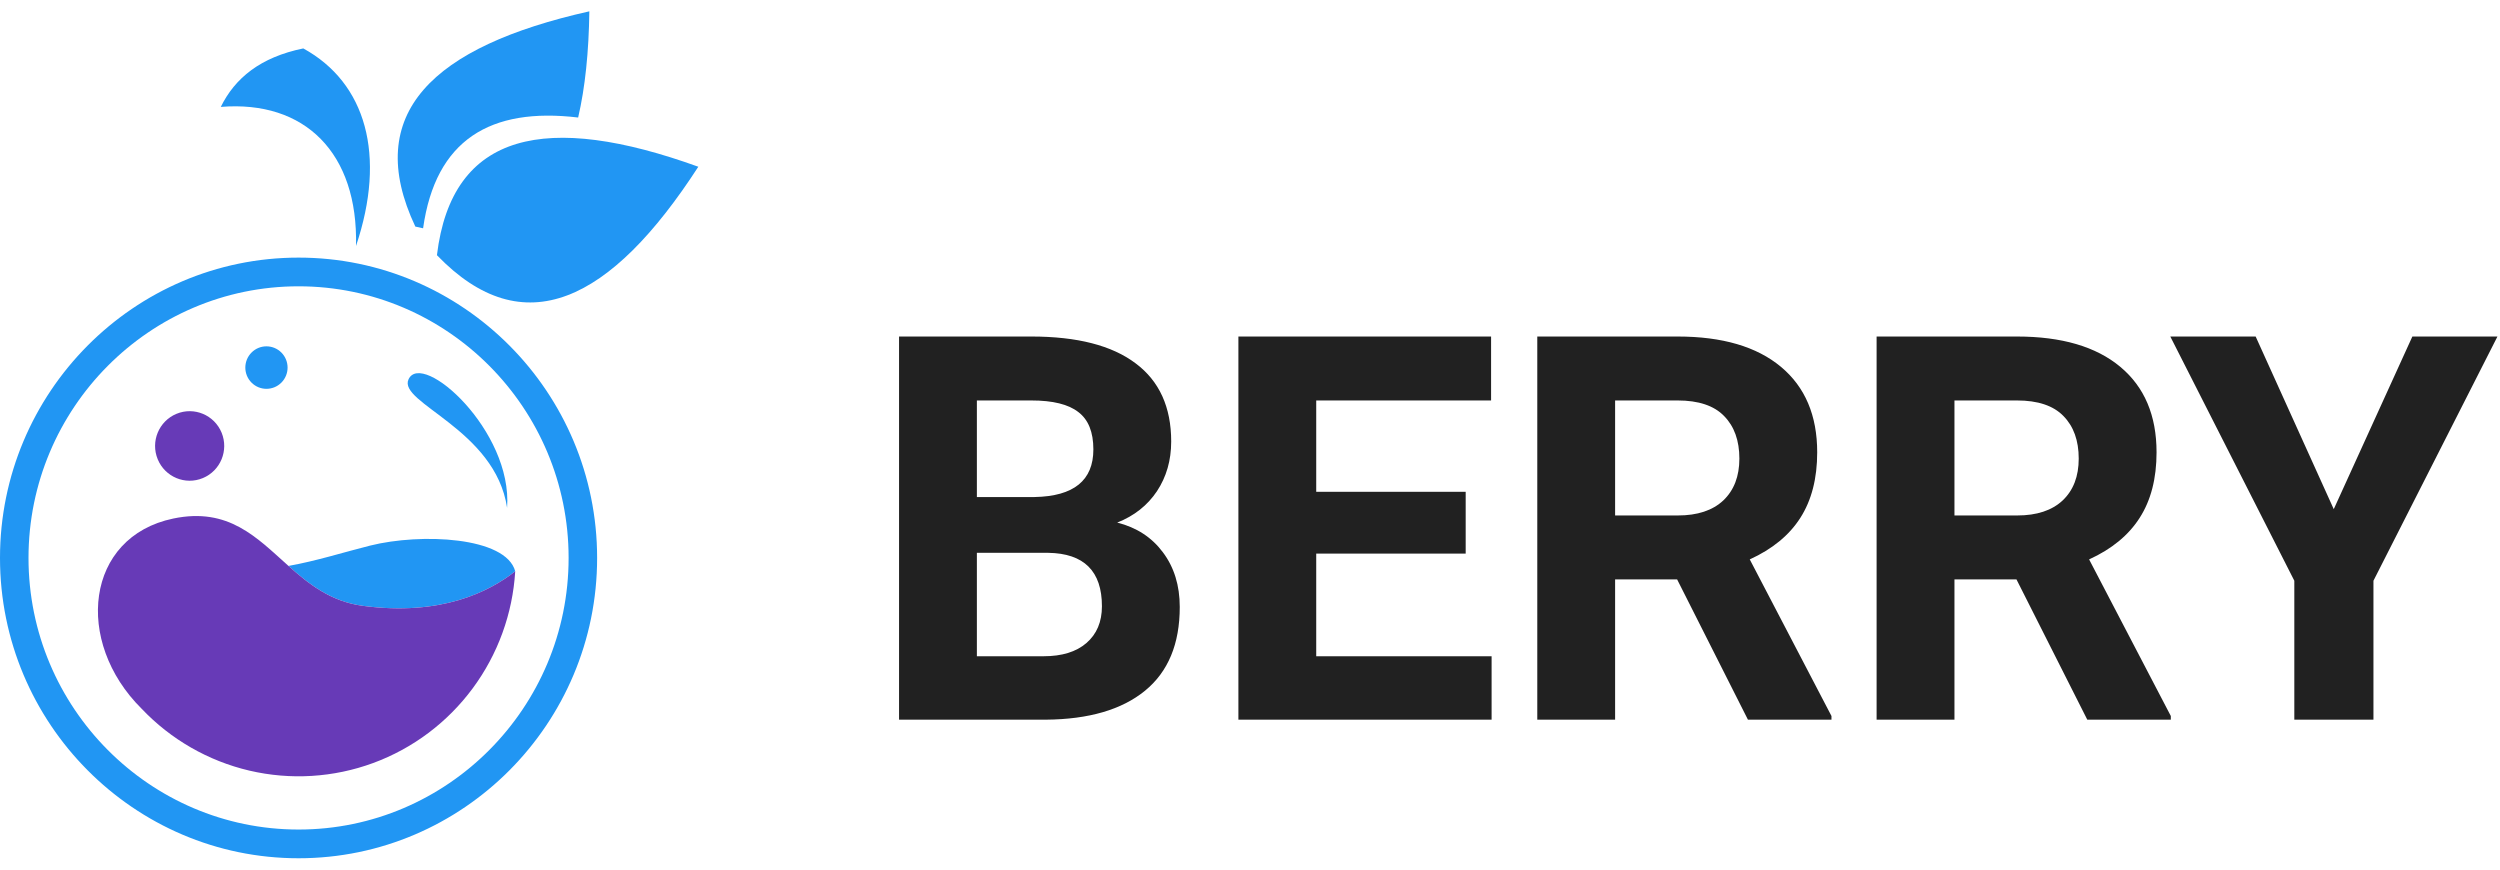
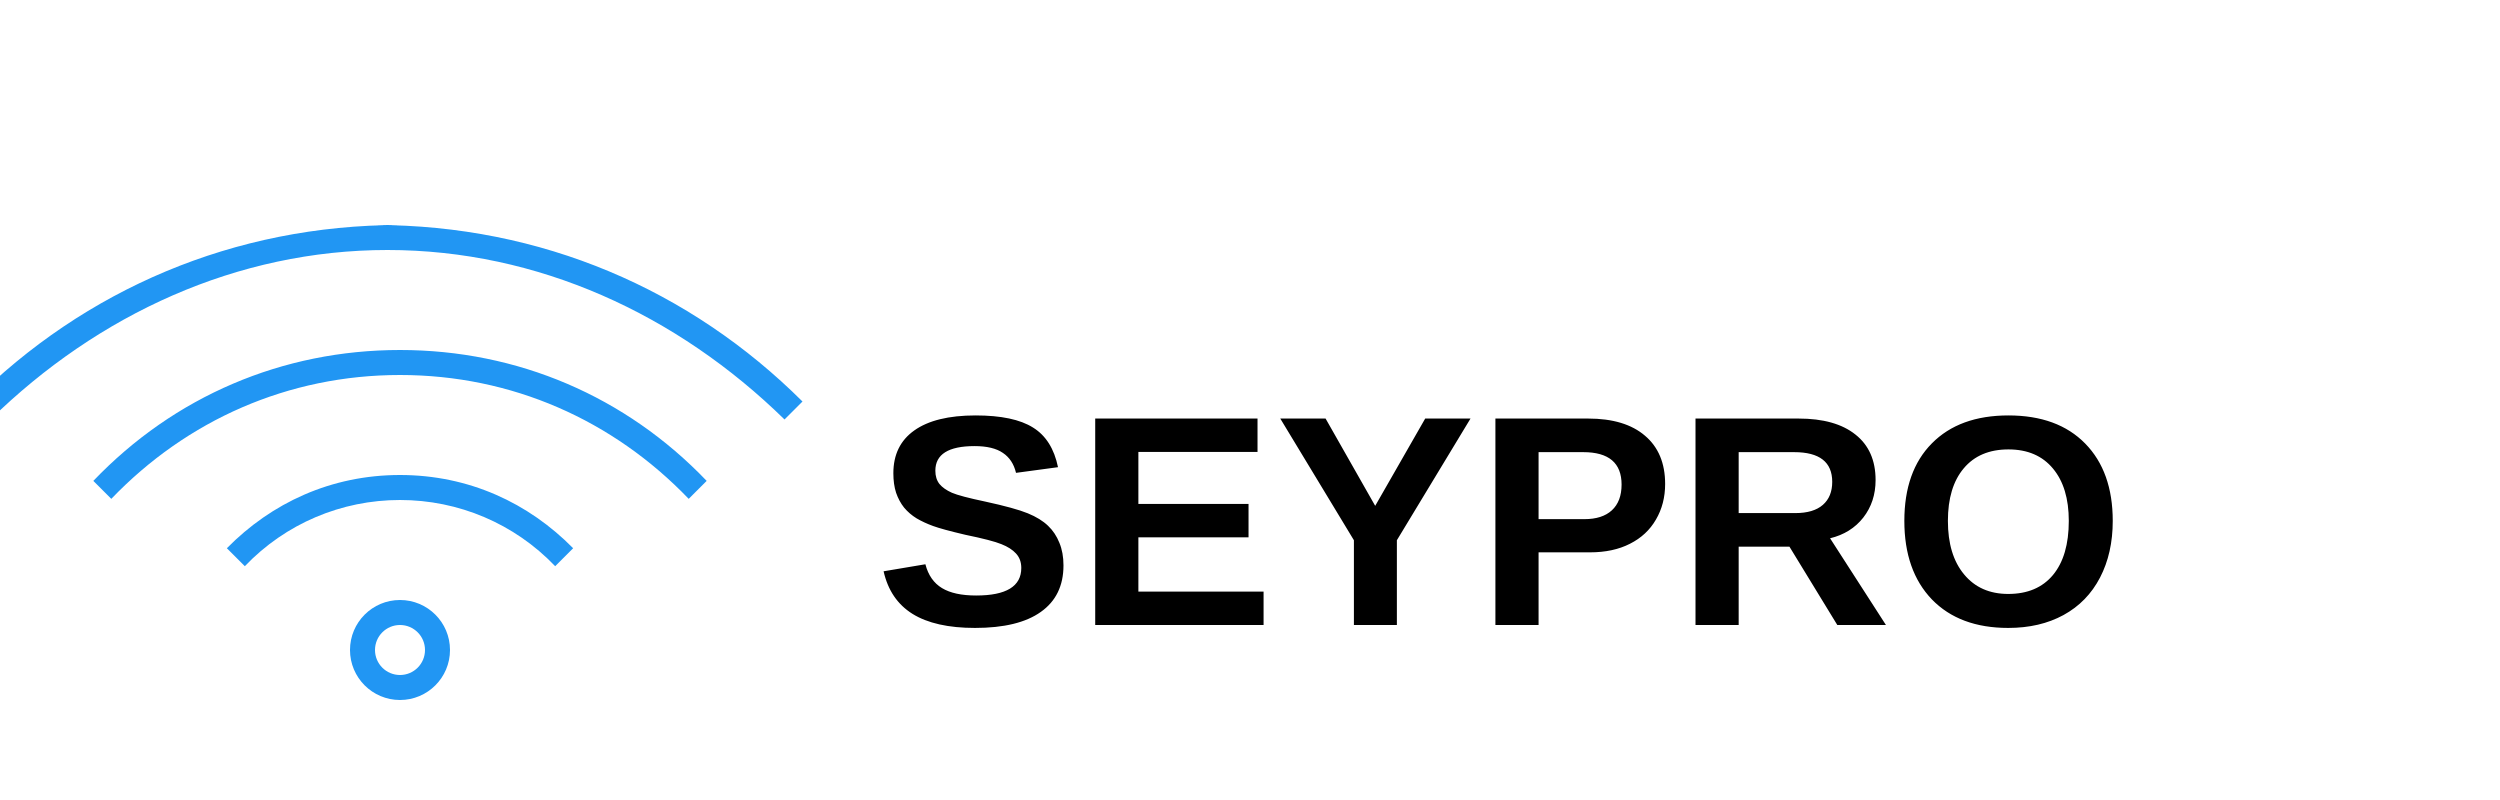
- <svg xmlns="http://www.w3.org/2000/svg" width="92" height="32" viewBox="0 0 92 32" fill="none">
-   <path d="M33.085 26.484V12.384H37.954C39.641 12.384 40.92 12.713 41.792 13.372C42.664 14.024 43.1 14.982 43.1 16.248C43.1 16.939 42.925 17.549 42.575 18.078C42.225 18.601 41.738 18.985 41.114 19.231C41.827 19.411 42.387 19.776 42.795 20.325C43.208 20.874 43.415 21.545 43.415 22.339C43.415 23.695 42.989 24.721 42.136 25.419C41.283 26.116 40.067 26.471 38.489 26.484H33.085ZM35.949 20.344V24.15H38.403C39.078 24.15 39.603 23.989 39.978 23.666C40.36 23.337 40.551 22.885 40.551 22.31C40.551 21.019 39.892 20.364 38.575 20.344H35.949ZM35.949 18.291H38.069C39.514 18.265 40.236 17.681 40.236 16.538C40.236 15.899 40.051 15.441 39.682 15.163C39.319 14.879 38.743 14.737 37.954 14.737H35.949V18.291ZM53.937 20.373H48.437V24.15H54.891V26.484H45.573V12.384H54.872V14.737H48.437V18.098H53.937V20.373ZM61.718 21.322H59.436V26.484H56.572V12.384H61.736C63.379 12.384 64.645 12.755 65.537 13.498C66.428 14.24 66.873 15.289 66.873 16.645C66.873 17.607 66.666 18.411 66.253 19.056C65.846 19.695 65.225 20.206 64.391 20.586L67.398 26.349V26.484H64.324L61.718 21.322ZM59.436 18.969H61.746C62.466 18.969 63.023 18.785 63.417 18.417C63.811 18.043 64.009 17.529 64.009 16.877C64.009 16.212 63.821 15.689 63.446 15.309C63.077 14.928 62.507 14.737 61.736 14.737H59.436V18.969ZM74.206 21.322H71.924V26.484H69.059V12.384H74.225C75.867 12.384 77.134 12.755 78.025 13.498C78.916 14.24 79.361 15.289 79.361 16.645C79.361 17.607 79.154 18.411 78.74 19.056C78.333 19.695 77.713 20.206 76.879 20.586L79.886 26.349V26.484H76.812L74.206 21.322ZM71.924 18.969H74.234C74.953 18.969 75.51 18.785 75.905 18.417C76.3 18.043 76.497 17.529 76.497 16.877C76.497 16.212 76.309 15.689 75.934 15.309C75.564 14.928 74.995 14.737 74.225 14.737H71.924V18.969ZM85.882 18.737L88.775 12.384H91.906L87.343 21.371V26.484H84.431V21.371L79.867 12.384H83.008L85.882 18.737Z" fill="#212121" />
-   <path d="M10.987 31.584C4.928 31.584 0 26.626 0 20.532C0 14.438 4.929 9.48 10.987 9.48C17.045 9.48 21.974 14.438 21.974 20.532C21.974 26.626 17.046 31.584 10.987 31.584ZM10.987 10.536C5.508 10.536 1.049 15.02 1.049 20.532C1.049 26.044 5.508 30.527 10.987 30.527C16.466 30.527 20.925 26.043 20.925 20.531C20.925 15.019 16.467 10.536 10.987 10.536Z" fill="#2196F3" />
-   <path d="M18.96 21.023C18.618 19.748 15.485 19.611 13.62 20.078C12.644 20.323 11.646 20.643 10.616 20.826C11.37 21.499 12.179 22.135 13.34 22.293C16.221 22.684 18.011 21.775 18.96 21.023Z" fill="#2196F3" />
-   <path d="M13.34 22.293C12.176 22.135 11.37 21.499 10.616 20.826C9.45 19.786 8.413 18.658 6.377 19.082C3.141 19.757 2.715 23.608 5.214 26.083C6.287 27.213 7.665 28.004 9.178 28.359C10.691 28.713 12.274 28.616 13.733 28.079C15.192 27.542 16.464 26.588 17.392 25.335C18.321 24.082 18.866 22.584 18.96 21.023C18.011 21.775 16.221 22.684 13.34 22.293Z" fill="#673AB7" />
-   <path d="M15.034 13.959C14.63 14.829 18.23 15.796 18.661 18.688C18.869 15.841 15.534 12.882 15.034 13.959Z" fill="#2196F3" />
-   <path d="M7.466 17.593C8.115 17.323 8.423 16.575 8.155 15.922C7.886 15.269 7.142 14.959 6.493 15.229C5.844 15.5 5.535 16.248 5.804 16.901C6.073 17.554 6.817 17.864 7.466 17.593Z" fill="#673AB7" />
-   <path d="M10.355 14.08C10.659 13.775 10.659 13.28 10.355 12.974C10.051 12.669 9.559 12.669 9.256 12.974C8.952 13.28 8.952 13.775 9.256 14.08C9.559 14.385 10.051 14.385 10.355 14.08Z" fill="#2196F3" />
-   <path d="M13.101 9.052C14.225 5.715 13.47 3.049 11.161 1.782C9.584 2.105 8.647 2.873 8.125 3.934C11.22 3.682 13.184 5.63 13.101 9.052Z" fill="#2196F3" />
-   <path d="M25.698 6.136C20.139 4.129 16.63 4.818 16.079 9.391C19.265 12.697 22.474 11.115 25.698 6.136Z" fill="#2196F3" />
-   <path d="M21.276 4.325C21.534 3.217 21.668 1.908 21.688 0.417C15.923 1.709 13.322 4.177 15.284 8.338C15.382 8.362 15.475 8.381 15.57 8.401C16.028 5.144 18.046 3.938 21.276 4.325Z" fill="#2196F3" />
+ <svg xmlns="http://www.w3.org/2000/svg" width="200px" height="64px" viewBox="0 0 200 64">
+   <g id="SVGRepo_bgCarrier" stroke-width="0" />
+   <g id="SVGRepo_tracerCarrier" stroke-linecap="round" stroke-linejoin="round" />
+   <g id="SVGRepo_iconCarrier">
+     <path fill="#2196f3" d="M32 48c-2.209 0-4 1.791-4 4s1.791 4 4 4 4-1.791 4-4-1.791-4-4-4zm0 6c-1.105 0-2-.895-2-2s.895-2 2-2 2 .895 2 2-.895 2-2 2z" />
+     <path fill="#2196f3" d="M32 38c-5.514 0-10.293 2.241-13.851 5.859l1.437 1.437c3.261-3.413 7.732-5.296 12.414-5.296s9.154 1.883 12.414 5.296l1.437-1.437c-3.558-3.618-8.337-5.859-13.851-5.859zM32 28c-9.406 0-18.066 3.712-24.533 10.471l1.437 1.437c6.049-6.302 14.156-9.908 23.096-9.908 8.939 0 17.047 3.606 23.096 9.908l1.437-1.437c-6.467-6.759-15.127-10.471-24.533-10.471zM32 18c-13.298 0-25.218 5.174-34.199 14.121l1.437 1.437c8.595-8.411 19.737-13.558 31.762-13.558s23.167 5.147 31.762 13.558l1.437-1.437c-8.981-8.947-20.901-14.121-34.199-14.121z" />
+     <text x="70" y="50" fill="#000000" font-family="Arial" font-size="24" font-weight="900">SEYPRO</text>
+   </g>
</svg>
